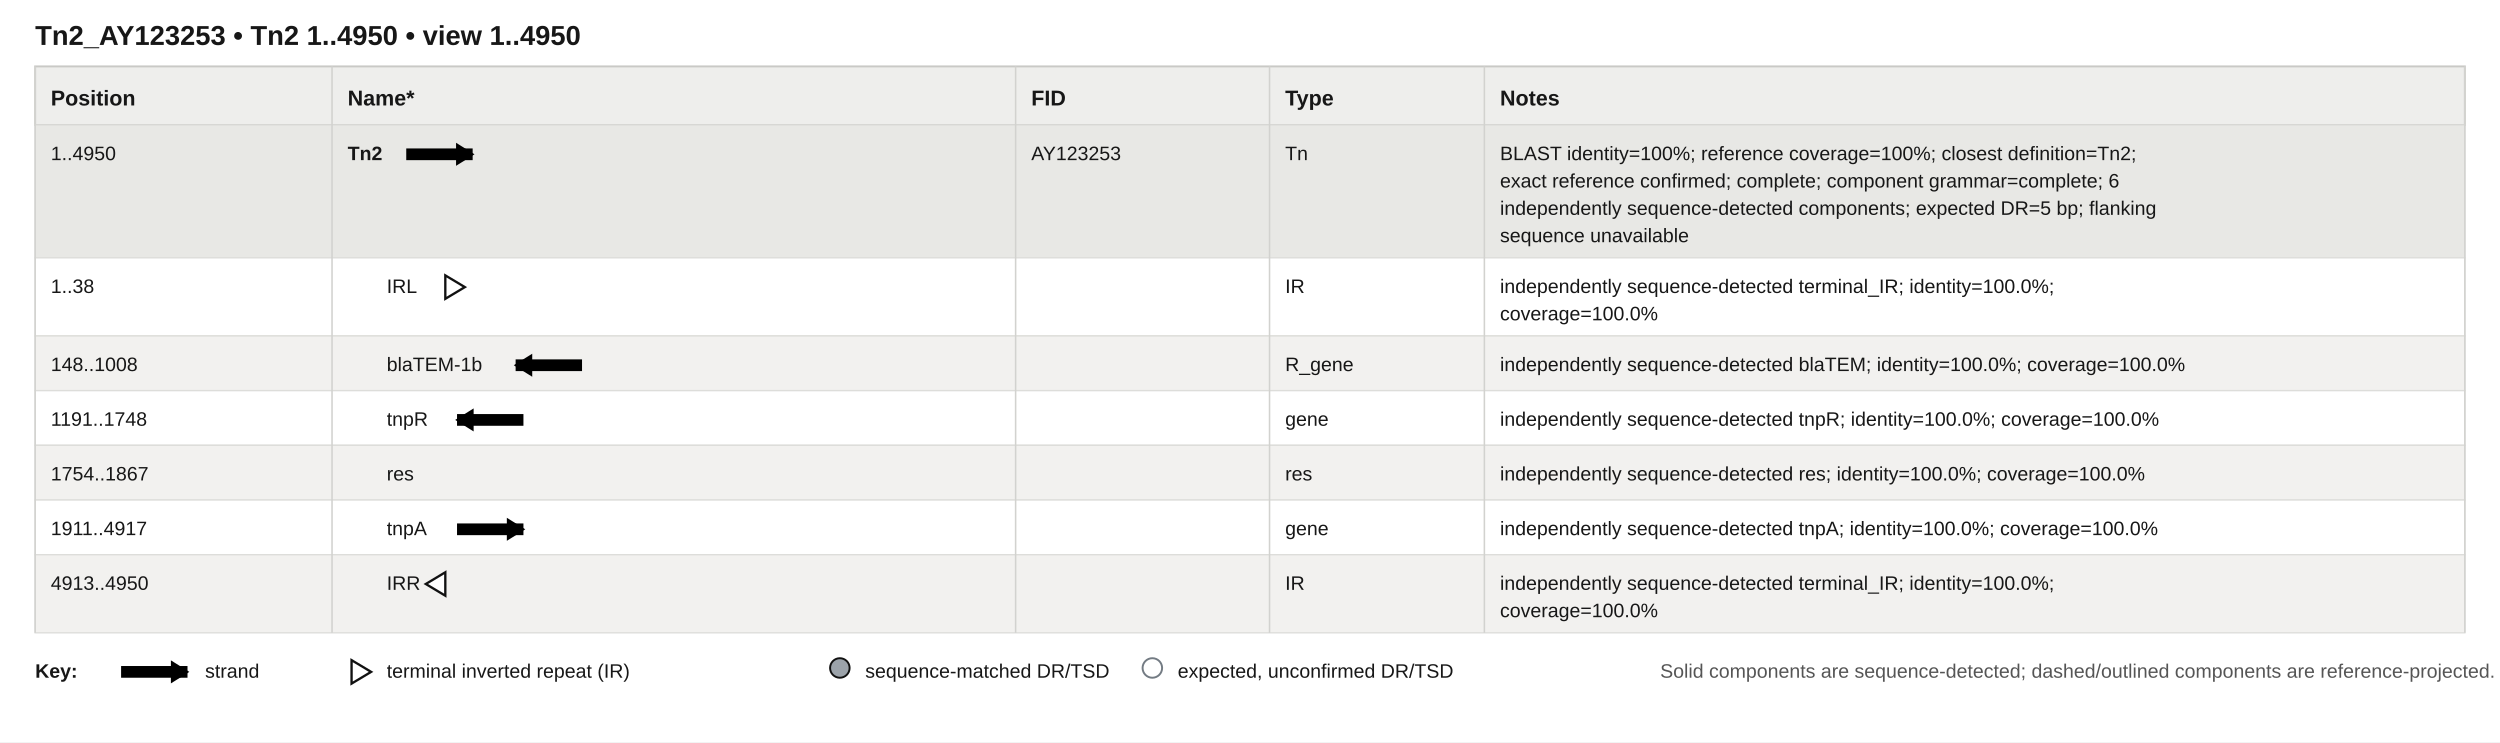
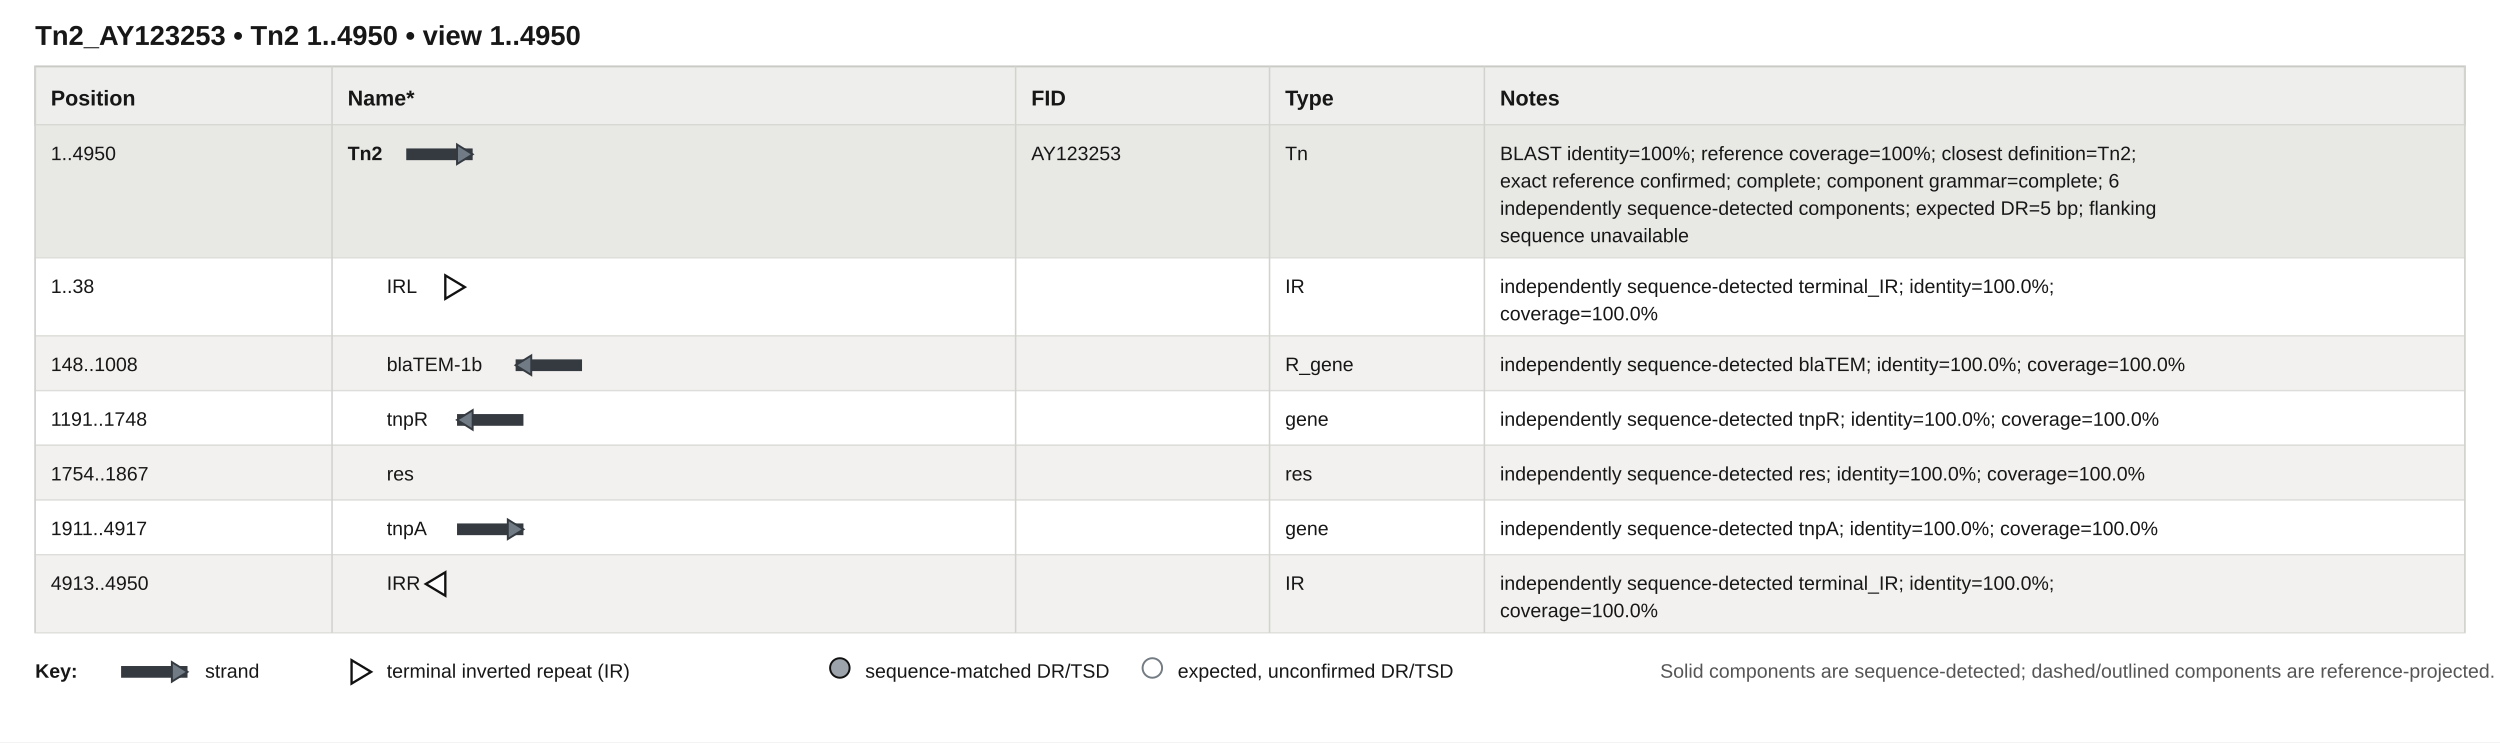
<svg xmlns="http://www.w3.org/2000/svg" width="1280" height="380" style="background:#fff;font-family:Arial,Helvetica,sans-serif">
  <rect x="0" y="0" width="1280" height="380" fill="#fff" />
  <text x="18.0" y="23.0" font-size="14" font-weight="bold" text-anchor="start" fill="#171717">Tn2_AY123253 • Tn2 1..4950 • view 1..4950</text>
  <rect x="18" y="34" width="1244" height="30" fill="#eeeeec" stroke="#c9c9c6" />
  <text x="26.0" y="54.0" font-size="11" font-weight="bold" text-anchor="start" fill="#171717">Position</text>
  <text x="178.0" y="54.0" font-size="11" font-weight="bold" text-anchor="start" fill="#171717">Name*</text>
  <text x="528.0" y="54.0" font-size="11" font-weight="bold" text-anchor="start" fill="#171717">FID</text>
  <text x="658.0" y="54.0" font-size="11" font-weight="bold" text-anchor="start" fill="#171717">Type</text>
  <text x="768.0" y="54.0" font-size="11" font-weight="bold" text-anchor="start" fill="#171717">Notes</text>
  <rect x="18" y="64" width="1244" height="68" fill="#e8e8e5" stroke="#ddddda" stroke-width="0.7" />
  <text x="26.0" y="82.0" font-size="10" font-weight="normal" text-anchor="start" fill="#171717">1..4950</text>
  <text x="178.0" y="82.0" font-size="10" font-weight="bold" text-anchor="start" fill="#171717">Tn2</text>
-   <line x1="208.0" y1="79.0" x2="242.0" y2="79.0" stroke="#000" stroke-width="6" />
-   <polygon points="242.0,79.0 234.0,74.0 234.0,84.0" fill="#000000" stroke="#000" />
+   <line x1="208.0" y1="79.0" x2="242.0" y2="79.0" stroke="#343a40" stroke-width="6" />
+   <polygon points="242.0,79.0 234.0,74.0 234.0,84.0" fill="#717b85" stroke="#343a40" />
  <text x="528.0" y="82.0" font-size="10" font-weight="normal" text-anchor="start" fill="#171717">AY123253</text>
  <text x="658.0" y="82.0" font-size="10" font-weight="normal" text-anchor="start" fill="#171717">Tn</text>
  <text x="768.0" y="82.0" font-size="10" font-weight="normal" text-anchor="start" fill="#171717">BLAST identity=100%; reference coverage=100%; closest definition=Tn2;</text>
  <text x="768.0" y="96.0" font-size="10" font-weight="normal" text-anchor="start" fill="#171717">exact reference confirmed; complete; component grammar=complete; 6</text>
  <text x="768.0" y="110.0" font-size="10" font-weight="normal" text-anchor="start" fill="#171717">independently sequence-detected components; expected DR=5 bp; flanking</text>
  <text x="768.0" y="124.0" font-size="10" font-weight="normal" text-anchor="start" fill="#171717">sequence unavailable</text>
  <rect x="18" y="132" width="1244" height="40" fill="#ffffff" stroke="#ddddda" stroke-width="0.7" />
  <text x="26.0" y="150.0" font-size="10" font-weight="normal" text-anchor="start" fill="#171717">1..38</text>
  <text x="198.0" y="150.0" font-size="10" font-weight="normal" text-anchor="start" fill="#171717">IRL</text>
  <polygon points="228.0,141.0 238.0,147.0 228.0,153.0" fill="#fff" stroke="#111" stroke-width="1.2" />
  <text x="528.0" y="150.0" font-size="10" font-weight="normal" text-anchor="start" fill="#171717" />
  <text x="658.0" y="150.0" font-size="10" font-weight="normal" text-anchor="start" fill="#171717">IR</text>
  <text x="768.0" y="150.0" font-size="10" font-weight="normal" text-anchor="start" fill="#171717">independently sequence-detected terminal_IR; identity=100.0%;</text>
  <text x="768.0" y="164.0" font-size="10" font-weight="normal" text-anchor="start" fill="#171717">coverage=100.0%</text>
  <rect x="18" y="172" width="1244" height="28" fill="#f2f1ef" stroke="#ddddda" stroke-width="0.7" />
  <text x="26.0" y="190.0" font-size="10" font-weight="normal" text-anchor="start" fill="#171717">148..1008</text>
  <text x="198.0" y="190.0" font-size="10" font-weight="normal" text-anchor="start" fill="#171717">blaTEM-1b</text>
-   <line x1="298.0" y1="187.0" x2="264.0" y2="187.0" stroke="#000" stroke-width="6" />
-   <polygon points="264.0,187.0 272.0,182.0 272.0,192.0" fill="#000000" stroke="#000" />
+   <line x1="298.0" y1="187.0" x2="264.0" y2="187.0" stroke="#343a40" stroke-width="6" />
+   <polygon points="264.0,187.0 272.0,182.0 272.0,192.0" fill="#717b85" stroke="#343a40" />
  <text x="528.0" y="190.0" font-size="10" font-weight="normal" text-anchor="start" fill="#171717" />
  <text x="658.0" y="190.0" font-size="10" font-weight="normal" text-anchor="start" fill="#171717">R_gene</text>
  <text x="768.0" y="190.0" font-size="10" font-weight="normal" text-anchor="start" fill="#171717">independently sequence-detected blaTEM; identity=100.0%; coverage=100.0%</text>
  <rect x="18" y="200" width="1244" height="28" fill="#ffffff" stroke="#ddddda" stroke-width="0.7" />
  <text x="26.0" y="218.0" font-size="10" font-weight="normal" text-anchor="start" fill="#171717">1191..1748</text>
  <text x="198.0" y="218.0" font-size="10" font-weight="normal" text-anchor="start" fill="#171717">tnpR</text>
-   <line x1="268.0" y1="215.0" x2="234.0" y2="215.0" stroke="#000" stroke-width="6" />
-   <polygon points="234.0,215.0 242.0,210.0 242.0,220.0" fill="#000000" stroke="#000" />
+   <line x1="268.0" y1="215.0" x2="234.0" y2="215.0" stroke="#343a40" stroke-width="6" />
+   <polygon points="234.0,215.0 242.0,210.0 242.0,220.0" fill="#717b85" stroke="#343a40" />
  <text x="528.0" y="218.0" font-size="10" font-weight="normal" text-anchor="start" fill="#171717" />
  <text x="658.0" y="218.0" font-size="10" font-weight="normal" text-anchor="start" fill="#171717">gene</text>
  <text x="768.0" y="218.0" font-size="10" font-weight="normal" text-anchor="start" fill="#171717">independently sequence-detected tnpR; identity=100.0%; coverage=100.0%</text>
  <rect x="18" y="228" width="1244" height="28" fill="#f2f1ef" stroke="#ddddda" stroke-width="0.7" />
  <text x="26.0" y="246.0" font-size="10" font-weight="normal" text-anchor="start" fill="#171717">1754..1867</text>
  <text x="198.0" y="246.0" font-size="10" font-weight="normal" text-anchor="start" fill="#171717">res</text>
  <text x="528.0" y="246.0" font-size="10" font-weight="normal" text-anchor="start" fill="#171717" />
  <text x="658.0" y="246.0" font-size="10" font-weight="normal" text-anchor="start" fill="#171717">res</text>
  <text x="768.0" y="246.0" font-size="10" font-weight="normal" text-anchor="start" fill="#171717">independently sequence-detected res; identity=100.0%; coverage=100.0%</text>
  <rect x="18" y="256" width="1244" height="28" fill="#ffffff" stroke="#ddddda" stroke-width="0.7" />
  <text x="26.0" y="274.0" font-size="10" font-weight="normal" text-anchor="start" fill="#171717">1911..4917</text>
  <text x="198.0" y="274.0" font-size="10" font-weight="normal" text-anchor="start" fill="#171717">tnpA</text>
-   <line x1="234.0" y1="271.0" x2="268.0" y2="271.0" stroke="#000" stroke-width="6" />
-   <polygon points="268.0,271.0 260.0,266.0 260.0,276.0" fill="#000000" stroke="#000" />
+   <line x1="234.0" y1="271.0" x2="268.0" y2="271.0" stroke="#343a40" stroke-width="6" />
+   <polygon points="268.0,271.0 260.0,266.0 260.0,276.0" fill="#717b85" stroke="#343a40" />
  <text x="528.0" y="274.0" font-size="10" font-weight="normal" text-anchor="start" fill="#171717" />
  <text x="658.0" y="274.0" font-size="10" font-weight="normal" text-anchor="start" fill="#171717">gene</text>
  <text x="768.0" y="274.0" font-size="10" font-weight="normal" text-anchor="start" fill="#171717">independently sequence-detected tnpA; identity=100.0%; coverage=100.0%</text>
  <rect x="18" y="284" width="1244" height="40" fill="#f2f1ef" stroke="#ddddda" stroke-width="0.7" />
  <text x="26.0" y="302.0" font-size="10" font-weight="normal" text-anchor="start" fill="#171717">4913..4950</text>
  <text x="198.0" y="302.0" font-size="10" font-weight="normal" text-anchor="start" fill="#171717">IRR</text>
  <polygon points="228.0,293.0 218.0,299.0 228.0,305.0" fill="#fff" stroke="#111" stroke-width="1.2" />
  <text x="528.0" y="302.0" font-size="10" font-weight="normal" text-anchor="start" fill="#171717" />
  <text x="658.0" y="302.0" font-size="10" font-weight="normal" text-anchor="start" fill="#171717">IR</text>
  <text x="768.0" y="302.0" font-size="10" font-weight="normal" text-anchor="start" fill="#171717">independently sequence-detected terminal_IR; identity=100.0%;</text>
  <text x="768.0" y="316.0" font-size="10" font-weight="normal" text-anchor="start" fill="#171717">coverage=100.0%</text>
  <line x1="18" y1="34" x2="18" y2="324" stroke="#d2d2cf" stroke-width="0.8" />
  <line x1="170" y1="34" x2="170" y2="324" stroke="#d2d2cf" stroke-width="0.8" />
  <line x1="520" y1="34" x2="520" y2="324" stroke="#d2d2cf" stroke-width="0.8" />
  <line x1="650" y1="34" x2="650" y2="324" stroke="#d2d2cf" stroke-width="0.8" />
  <line x1="760" y1="34" x2="760" y2="324" stroke="#d2d2cf" stroke-width="0.8" />
  <line x1="1262" y1="34" x2="1262" y2="324" stroke="#d2d2cf" stroke-width="0.8" />
  <text x="18.0" y="347.0" font-size="10" font-weight="bold" text-anchor="start" fill="#171717">Key:</text>
-   <line x1="62.0" y1="344.0" x2="96.0" y2="344.0" stroke="#000" stroke-width="6" />
-   <polygon points="96.0,344.0 88.0,339.0 88.0,349.0" fill="#000000" stroke="#000" />
+   <line x1="62.0" y1="344.0" x2="96.0" y2="344.0" stroke="#343a40" stroke-width="6" />
+   <polygon points="96.0,344.0 88.0,339.0 88.0,349.0" fill="#717b85" stroke="#343a40" />
  <text x="105.0" y="347.0" font-size="10" font-weight="normal" text-anchor="start" fill="#171717">strand</text>
  <polygon points="180.0,338.0 190.0,344.0 180.0,350.0" fill="#fff" stroke="#111" stroke-width="1.2" />
  <text x="198.0" y="347.0" font-size="10" font-weight="normal" text-anchor="start" fill="#171717">terminal inverted repeat (IR)</text>
  <circle cx="430" cy="342" r="5" fill="#9ca3aa" stroke="#111" />
  <text x="443.0" y="347.0" font-size="10" font-weight="normal" text-anchor="start" fill="#171717">sequence-matched DR/TSD</text>
  <circle cx="590" cy="342" r="5" fill="#fff" stroke="#737b83" />
  <text x="603.0" y="347.0" font-size="10" font-weight="normal" text-anchor="start" fill="#171717">expected, unconfirmed DR/TSD</text>
  <text x="850.0" y="347.0" font-size="10" font-weight="normal" text-anchor="start" fill="#555555">Solid components are sequence-detected; dashed/outlined components are reference-projected.</text>
</svg>
